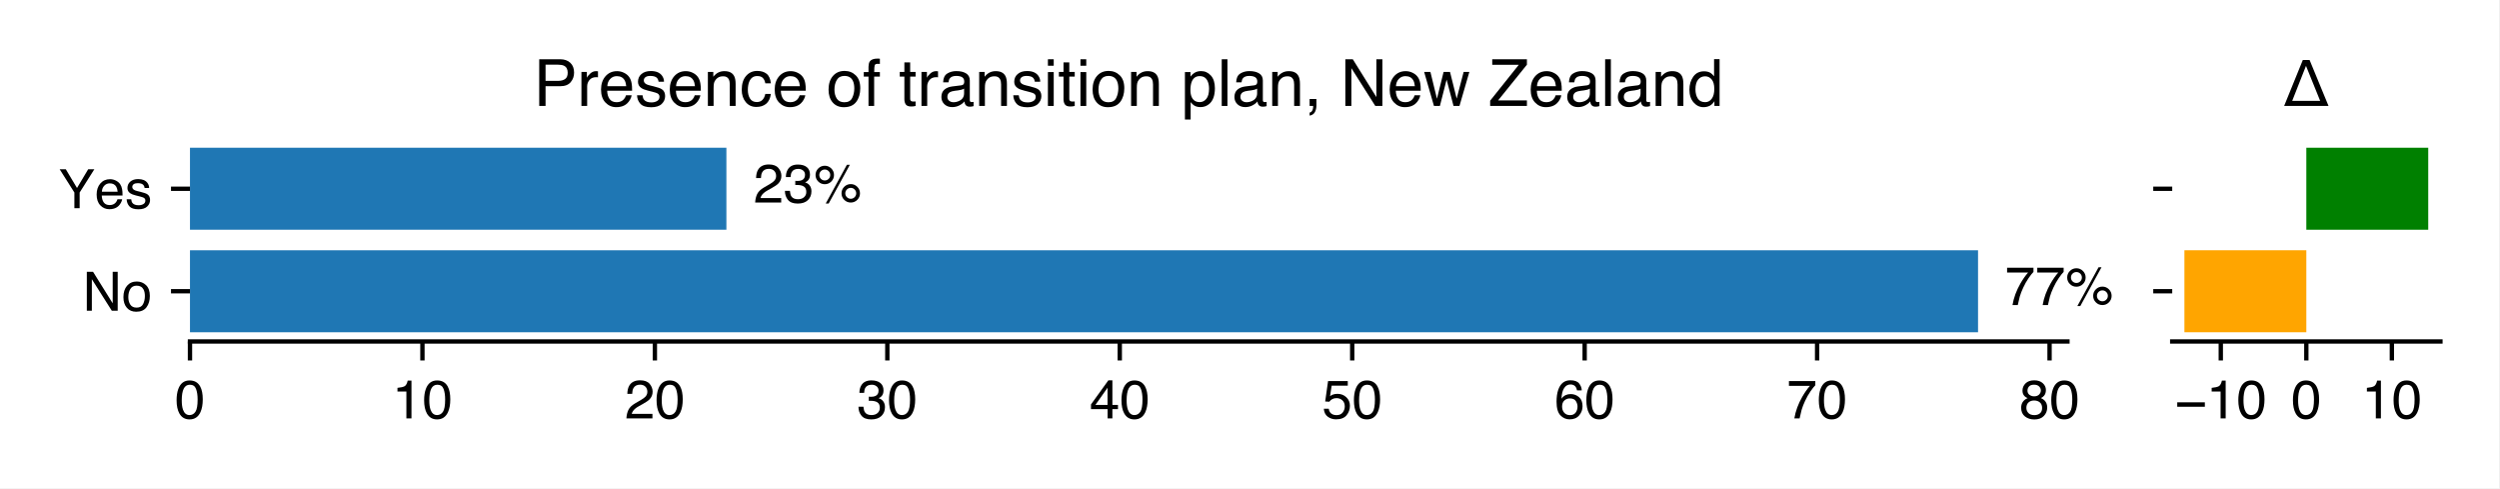
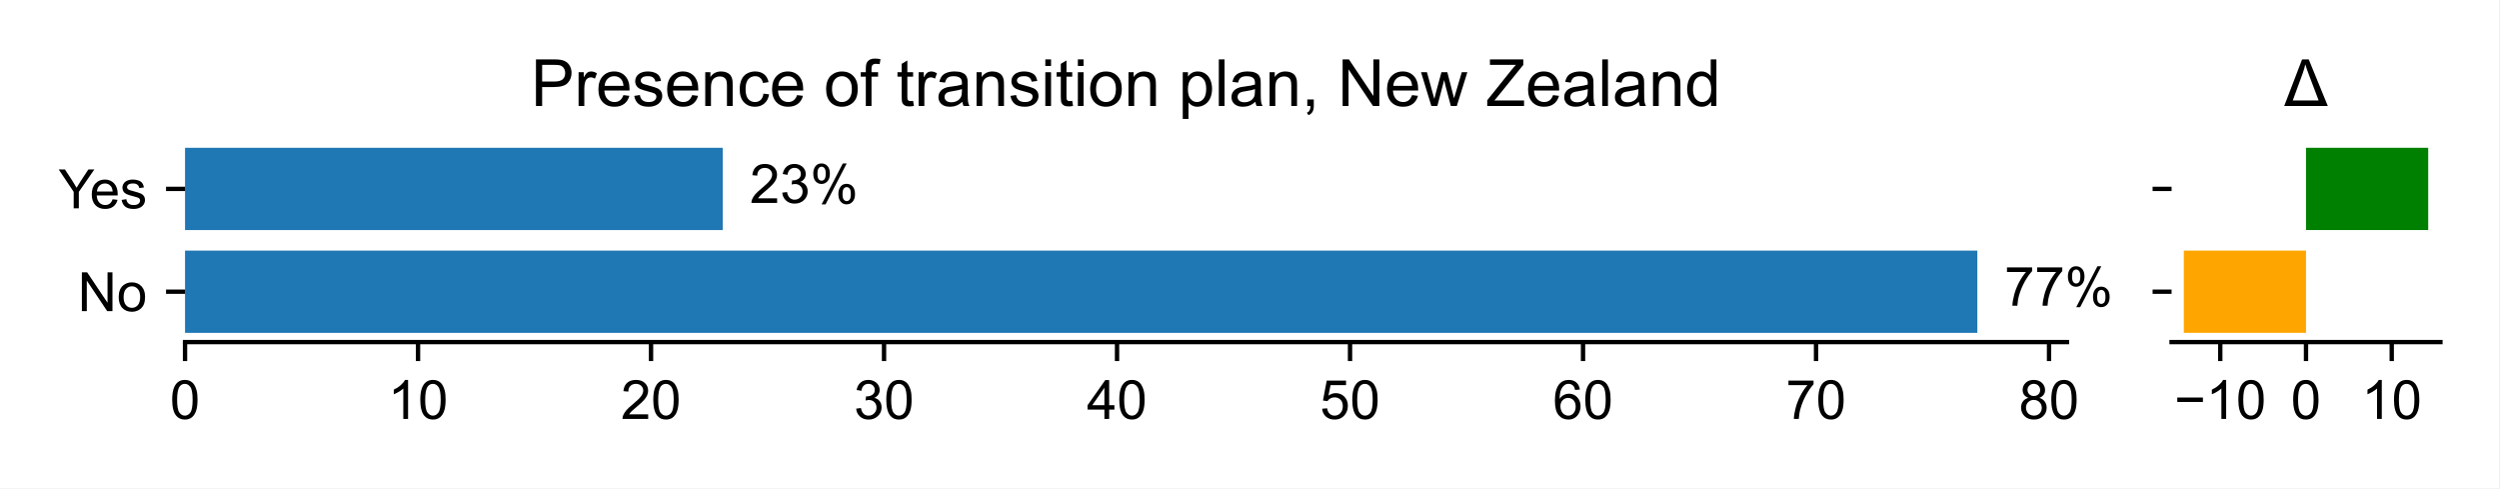
<svg xmlns="http://www.w3.org/2000/svg" xmlns:xlink="http://www.w3.org/1999/xlink" width="460.8pt" height="90pt" viewBox="0 0 460.8 90" version="1.1">
  <defs>
    <style type="text/css">*{stroke-linejoin: round; stroke-linecap: butt}</style>
  </defs>
  <g id="figure_1">
    <g id="patch_1">
      <path d="M 0 90  L 460.8 90  L 460.8 0  L 0 0  z " style="fill: #ffffff" />
    </g>
    <g id="axes_1">
      <g id="patch_2">
-         <path d="M 35.031 62.942  L 381.223 62.942  L 381.223 25.53  L 35.031 25.53  z " style="fill: #ffffff" />
+         <path d="M 34.119 63.055  L 381.134 63.055  L 381.134 25.536  L 34.119 25.536  z " style="fill: #ffffff" />
      </g>
      <g id="patch_3">
-         <path d="M 35.031 61.242  L 364.738 61.242  L 364.738 46.126  L 35.031 46.126  z " clip-path="url(#p3ffeabd097)" style="fill: #1f77b4" />
+         <path d="M 34.119 61.349  L 364.609 61.349  L 364.609 46.19  L 34.119 46.19  z " clip-path="url(#pb0894919ad)" style="fill: #1f77b4" />
      </g>
      <g id="patch_4">
-         <path d="M 35.031 42.347  L 133.943 42.347  L 133.943 27.231  L 35.031 27.231  z " clip-path="url(#p3ffeabd097)" style="fill: #1f77b4" />
+         <path d="M 34.119 42.4  L 133.266 42.4  L 133.266 27.241  L 34.119 27.241  z " clip-path="url(#pb0894919ad)" style="fill: #1f77b4" />
      </g>
      <g id="matplotlib.axis_1">
        <g id="xtick_1">
          <g id="line2d_1">
            <defs>
              <path id="m4c99cd72f3" d="M 0 0  L 0 3.5  " style="stroke: #000000; stroke-width: 0.8" />
            </defs>
            <g>
-               <use xlink:href="#m4c99cd72f3" x="35.031" y="62.942" style="stroke: #000000; stroke-width: 0.8" />
+               <use xlink:href="#m4c99cd72f3" x="34.119" y="63.055" style="stroke: #000000; stroke-width: 0.8" />
            </g>
          </g>
          <g id="text_1">
-             <g transform="translate(32.25078 77.11562)scale(0.1 -0.1)">
-               <defs>
-                 <path id="Helvetica-30" d="M 1731 4475  Q 2600 4475 2988 3759  Q 3288 3206 3288 2244  Q 3288 1331 3016 734  Q 2622 -122 1728 -122  Q 922 -122 528 578  Q 200 1163 200 2147  Q 200 2909 397 3456  Q 766 4475 1731 4475  z M 1725 391  Q 2163 391 2422 778  Q 2681 1166 2681 2222  Q 2681 2984 2493 3476  Q 2306 3969 1766 3969  Q 1269 3969 1039 3501  Q 809 3034 809 2125  Q 809 1441 956 1025  Q 1181 391 1725 391  z " transform="scale(0.015625)" />
-               </defs>
-               <use xlink:href="#Helvetica-30" />
+             <g transform="translate(31.33828 77.2125) scale(0.1 -0.1)">
+               <defs>
+                 <path id="ArialMT-30" d="M 266 2259  Q 266 3072 433 3567  Q 600 4063 929 4331  Q 1259 4600 1759 4600  Q 2128 4600 2406 4451  Q 2684 4303 2865 4023  Q 3047 3744 3150 3342  Q 3253 2941 3253 2259  Q 3253 1453 3087 958  Q 2922 463 2592 192  Q 2263 -78 1759 -78  Q 1097 -78 719 397  Q 266 969 266 2259  z M 844 2259  Q 844 1131 1108 757  Q 1372 384 1759 384  Q 2147 384 2411 759  Q 2675 1134 2675 2259  Q 2675 3391 2411 3762  Q 2147 4134 1753 4134  Q 1366 4134 1134 3806  Q 844 3388 844 2259  z " transform="scale(0.015625)" />
+               </defs>
+               <use xlink:href="#ArialMT-30" />
            </g>
          </g>
        </g>
        <g id="xtick_2">
          <g id="line2d_2">
            <g>
-               <use xlink:href="#m4c99cd72f3" x="77.893" y="62.942" style="stroke: #000000; stroke-width: 0.8" />
+               <use xlink:href="#m4c99cd72f3" x="77.083" y="63.055" style="stroke: #000000; stroke-width: 0.8" />
            </g>
          </g>
          <g id="text_2">
-             <g transform="translate(72.33213 77.11562)scale(0.1 -0.1)">
-               <defs>
-                 <path id="Helvetica-31" d="M 613 3169  L 613 3600  Q 1222 3659 1462 3798  Q 1703 3938 1822 4456  L 2266 4456  L 2266 0  L 1666 0  L 1666 3169  L 613 3169  z " transform="scale(0.015625)" />
-               </defs>
-               <use xlink:href="#Helvetica-31" />
-               <use xlink:href="#Helvetica-30" x="55.615" />
+             <g transform="translate(71.52158 77.2125) scale(0.1 -0.1)">
+               <defs>
+                 <path id="ArialMT-31" d="M 2384 0  L 1822 0  L 1822 3584  Q 1619 3391 1289 3197  Q 959 3003 697 2906  L 697 3450  Q 1169 3672 1522 3987  Q 1875 4303 2022 4600  L 2384 4600  L 2384 0  z " transform="scale(0.015625)" />
+               </defs>
+               <use xlink:href="#ArialMT-31" />
+               <use xlink:href="#ArialMT-30" x="55.615" />
            </g>
          </g>
        </g>
        <g id="xtick_3">
          <g id="line2d_3">
            <g>
-               <use xlink:href="#m4c99cd72f3" x="120.755" y="62.942" style="stroke: #000000; stroke-width: 0.8" />
+               <use xlink:href="#m4c99cd72f3" x="120.046" y="63.055" style="stroke: #000000; stroke-width: 0.8" />
            </g>
          </g>
          <g id="text_3">
-             <g transform="translate(115.194 77.11562)scale(0.1 -0.1)">
-               <defs>
-                 <path id="Helvetica-32" d="M 200 0  Q 231 578 439 1006  Q 647 1434 1250 1784  L 1850 2131  Q 2253 2366 2416 2531  Q 2672 2791 2672 3125  Q 2672 3516 2437 3745  Q 2203 3975 1813 3975  Q 1234 3975 1013 3538  Q 894 3303 881 2888  L 309 2888  Q 319 3472 525 3841  Q 891 4491 1816 4491  Q 2584 4491 2939 4075  Q 3294 3659 3294 3150  Q 3294 2613 2916 2231  Q 2697 2009 2131 1694  L 1703 1456  Q 1397 1288 1222 1134  Q 909 863 828 531  L 3272 531  L 3272 0  L 200 0  z " transform="scale(0.015625)" />
-               </defs>
-               <use xlink:href="#Helvetica-32" />
-               <use xlink:href="#Helvetica-30" x="55.615" />
+             <g transform="translate(114.4853 77.2125) scale(0.1 -0.1)">
+               <defs>
+                 <path id="ArialMT-32" d="M 3222 541  L 3222 0  L 194 0  Q 188 203 259 391  Q 375 700 629 1000  Q 884 1300 1366 1694  Q 2113 2306 2375 2664  Q 2638 3022 2638 3341  Q 2638 3675 2398 3904  Q 2159 4134 1775 4134  Q 1369 4134 1125 3890  Q 881 3647 878 3216  L 300 3275  Q 359 3922 746 4261  Q 1134 4600 1788 4600  Q 2447 4600 2831 4234  Q 3216 3869 3216 3328  Q 3216 3053 3103 2787  Q 2991 2522 2730 2228  Q 2469 1934 1863 1422  Q 1356 997 1212 845  Q 1069 694 975 541  L 3222 541  z " transform="scale(0.015625)" />
+               </defs>
+               <use xlink:href="#ArialMT-32" />
+               <use xlink:href="#ArialMT-30" x="55.615" />
            </g>
          </g>
        </g>
        <g id="xtick_4">
          <g id="line2d_4">
            <g>
-               <use xlink:href="#m4c99cd72f3" x="163.617" y="62.942" style="stroke: #000000; stroke-width: 0.8" />
+               <use xlink:href="#m4c99cd72f3" x="163.01" y="63.055" style="stroke: #000000; stroke-width: 0.8" />
            </g>
          </g>
          <g id="text_4">
-             <g transform="translate(158.0558 77.11562)scale(0.1 -0.1)">
-               <defs>
-                 <path id="Helvetica-33" d="M 1663 -122  Q 869 -122 511 314  Q 153 750 153 1375  L 741 1375  Q 778 941 903 744  Q 1122 391 1694 391  Q 2138 391 2406 628  Q 2675 866 2675 1241  Q 2675 1703 2392 1887  Q 2109 2072 1606 2072  Q 1550 2072 1492 2070  Q 1434 2069 1375 2066  L 1375 2563  Q 1463 2553 1522 2550  Q 1581 2547 1650 2547  Q 1966 2547 2169 2647  Q 2525 2822 2525 3272  Q 2525 3606 2287 3787  Q 2050 3969 1734 3969  Q 1172 3969 956 3594  Q 838 3388 822 3006  L 266 3006  Q 266 3506 466 3856  Q 809 4481 1675 4481  Q 2359 4481 2734 4176  Q 3109 3872 3109 3294  Q 3109 2881 2888 2625  Q 2750 2466 2531 2375  Q 2884 2278 3082 2001  Q 3281 1725 3281 1325  Q 3281 684 2859 281  Q 2438 -122 1663 -122  z " transform="scale(0.015625)" />
-               </defs>
-               <use xlink:href="#Helvetica-33" />
-               <use xlink:href="#Helvetica-30" x="55.615" />
+             <g transform="translate(157.4491 77.2125) scale(0.1 -0.1)">
+               <defs>
+                 <path id="ArialMT-33" d="M 269 1209  L 831 1284  Q 928 806 1161 595  Q 1394 384 1728 384  Q 2125 384 2398 659  Q 2672 934 2672 1341  Q 2672 1728 2419 1979  Q 2166 2231 1775 2231  Q 1616 2231 1378 2169  L 1441 2663  Q 1497 2656 1531 2656  Q 1891 2656 2178 2843  Q 2466 3031 2466 3422  Q 2466 3731 2256 3934  Q 2047 4138 1716 4138  Q 1388 4138 1169 3931  Q 950 3725 888 3313  L 325 3413  Q 428 3978 793 4289  Q 1159 4600 1703 4600  Q 2078 4600 2393 4439  Q 2709 4278 2876 4000  Q 3044 3722 3044 3409  Q 3044 3113 2884 2869  Q 2725 2625 2413 2481  Q 2819 2388 3044 2092  Q 3269 1797 3269 1353  Q 3269 753 2831 336  Q 2394 -81 1725 -81  Q 1122 -81 723 278  Q 325 638 269 1209  z " transform="scale(0.015625)" />
+               </defs>
+               <use xlink:href="#ArialMT-33" />
+               <use xlink:href="#ArialMT-30" x="55.615" />
            </g>
          </g>
        </g>
        <g id="xtick_5">
          <g id="line2d_5">
            <g>
-               <use xlink:href="#m4c99cd72f3" x="206.479" y="62.942" style="stroke: #000000; stroke-width: 0.8" />
+               <use xlink:href="#m4c99cd72f3" x="205.974" y="63.055" style="stroke: #000000; stroke-width: 0.8" />
            </g>
          </g>
          <g id="text_5">
-             <g transform="translate(200.9176 77.11562)scale(0.1 -0.1)">
-               <defs>
-                 <path id="Helvetica-34" d="M 2116 1584  L 2116 3613  L 681 1584  L 2116 1584  z M 2125 0  L 2125 1094  L 163 1094  L 163 1644  L 2213 4488  L 2688 4488  L 2688 1584  L 3347 1584  L 3347 1094  L 2688 1094  L 2688 0  L 2125 0  z " transform="scale(0.015625)" />
-               </defs>
-               <use xlink:href="#Helvetica-34" />
-               <use xlink:href="#Helvetica-30" x="55.615" />
+             <g transform="translate(200.4129 77.2125) scale(0.1 -0.1)">
+               <defs>
+                 <path id="ArialMT-34" d="M 2069 0  L 2069 1097  L 81 1097  L 81 1613  L 2172 4581  L 2631 4581  L 2631 1613  L 3250 1613  L 3250 1097  L 2631 1097  L 2631 0  L 2069 0  z M 2069 1613  L 2069 3678  L 634 1613  L 2069 1613  z " transform="scale(0.015625)" />
+               </defs>
+               <use xlink:href="#ArialMT-34" />
+               <use xlink:href="#ArialMT-30" x="55.615" />
            </g>
          </g>
        </g>
        <g id="xtick_6">
          <g id="line2d_6">
            <g>
-               <use xlink:href="#m4c99cd72f3" x="249.34" y="62.942" style="stroke: #000000; stroke-width: 0.8" />
+               <use xlink:href="#m4c99cd72f3" x="248.938" y="63.055" style="stroke: #000000; stroke-width: 0.8" />
            </g>
          </g>
          <g id="text_6">
-             <g transform="translate(243.7794 77.11562)scale(0.1 -0.1)">
-               <defs>
-                 <path id="Helvetica-35" d="M 791 1141  Q 847 659 1238 475  Q 1438 381 1700 381  Q 2200 381 2440 700  Q 2681 1019 2681 1406  Q 2681 1875 2395 2131  Q 2109 2388 1709 2388  Q 1419 2388 1211 2275  Q 1003 2163 856 1963  L 369 1991  L 709 4400  L 3034 4400  L 3034 3856  L 1131 3856  L 941 2613  Q 1097 2731 1238 2791  Q 1488 2894 1816 2894  Q 2431 2894 2859 2497  Q 3288 2100 3288 1491  Q 3288 856 2895 371  Q 2503 -113 1644 -113  Q 1097 -113 676 195  Q 256 503 206 1141  L 791 1141  z " transform="scale(0.015625)" />
-               </defs>
-               <use xlink:href="#Helvetica-35" />
-               <use xlink:href="#Helvetica-30" x="55.615" />
+             <g transform="translate(243.3767 77.2125) scale(0.1 -0.1)">
+               <defs>
+                 <path id="ArialMT-35" d="M 266 1200  L 856 1250  Q 922 819 1161 601  Q 1400 384 1738 384  Q 2144 384 2425 690  Q 2706 997 2706 1503  Q 2706 1984 2436 2262  Q 2166 2541 1728 2541  Q 1456 2541 1237 2417  Q 1019 2294 894 2097  L 366 2166  L 809 4519  L 3088 4519  L 3088 3981  L 1259 3981  L 1013 2750  Q 1425 3038 1878 3038  Q 2478 3038 2890 2622  Q 3303 2206 3303 1553  Q 3303 931 2941 478  Q 2500 -78 1738 -78  Q 1113 -78 717 272  Q 322 622 266 1200  z " transform="scale(0.015625)" />
+               </defs>
+               <use xlink:href="#ArialMT-35" />
+               <use xlink:href="#ArialMT-30" x="55.615" />
            </g>
          </g>
        </g>
        <g id="xtick_7">
          <g id="line2d_7">
            <g>
-               <use xlink:href="#m4c99cd72f3" x="292.202" y="62.942" style="stroke: #000000; stroke-width: 0.8" />
+               <use xlink:href="#m4c99cd72f3" x="291.901" y="63.055" style="stroke: #000000; stroke-width: 0.8" />
            </g>
          </g>
          <g id="text_7">
-             <g transform="translate(286.6412 77.11562)scale(0.1 -0.1)">
-               <defs>
-                 <path id="Helvetica-36" d="M 1872 4494  Q 2622 4494 2917 4105  Q 3213 3716 3213 3303  L 2656 3303  Q 2606 3569 2497 3719  Q 2294 4000 1881 4000  Q 1409 4000 1131 3564  Q 853 3128 822 2316  Q 1016 2600 1309 2741  Q 1578 2866 1909 2866  Q 2472 2866 2890 2506  Q 3309 2147 3309 1434  Q 3309 825 2912 354  Q 2516 -116 1781 -116  Q 1153 -116 697 361  Q 241 838 241 1966  Q 241 2800 444 3381  Q 834 4494 1872 4494  z M 1831 384  Q 2275 384 2495 682  Q 2716 981 2716 1388  Q 2716 1731 2519 2042  Q 2322 2353 1803 2353  Q 1441 2353 1167 2112  Q 894 1872 894 1388  Q 894 963 1142 673  Q 1391 384 1831 384  z " transform="scale(0.015625)" />
-               </defs>
-               <use xlink:href="#Helvetica-36" />
-               <use xlink:href="#Helvetica-30" x="55.615" />
+             <g transform="translate(286.3404 77.2125) scale(0.1 -0.1)">
+               <defs>
+                 <path id="ArialMT-36" d="M 3184 3459  L 2625 3416  Q 2550 3747 2413 3897  Q 2184 4138 1850 4138  Q 1581 4138 1378 3988  Q 1113 3794 959 3422  Q 806 3050 800 2363  Q 1003 2672 1297 2822  Q 1591 2972 1913 2972  Q 2475 2972 2870 2558  Q 3266 2144 3266 1488  Q 3266 1056 3080 686  Q 2894 316 2569 119  Q 2244 -78 1831 -78  Q 1128 -78 684 439  Q 241 956 241 2144  Q 241 3472 731 4075  Q 1159 4600 1884 4600  Q 2425 4600 2770 4297  Q 3116 3994 3184 3459  z M 888 1484  Q 888 1194 1011 928  Q 1134 663 1356 523  Q 1578 384 1822 384  Q 2178 384 2434 671  Q 2691 959 2691 1453  Q 2691 1928 2437 2201  Q 2184 2475 1800 2475  Q 1419 2475 1153 2201  Q 888 1928 888 1484  z " transform="scale(0.015625)" />
+               </defs>
+               <use xlink:href="#ArialMT-36" />
+               <use xlink:href="#ArialMT-30" x="55.615" />
            </g>
          </g>
        </g>
        <g id="xtick_8">
          <g id="line2d_8">
            <g>
-               <use xlink:href="#m4c99cd72f3" x="335.064" y="62.942" style="stroke: #000000; stroke-width: 0.8" />
+               <use xlink:href="#m4c99cd72f3" x="334.865" y="63.055" style="stroke: #000000; stroke-width: 0.8" />
            </g>
          </g>
          <g id="text_8">
-             <g transform="translate(329.5031 77.11562)scale(0.1 -0.1)">
-               <defs>
-                 <path id="Helvetica-37" d="M 3347 4400  L 3347 3909  Q 3131 3700 2773 3181  Q 2416 2663 2141 2063  Q 1869 1478 1728 997  Q 1638 688 1494 0  L 872 0  Q 1084 1281 1809 2550  Q 2238 3294 2709 3834  L 234 3834  L 234 4400  L 3347 4400  z " transform="scale(0.015625)" />
-               </defs>
-               <use xlink:href="#Helvetica-37" />
-               <use xlink:href="#Helvetica-30" x="55.615" />
+             <g transform="translate(329.3042 77.2125) scale(0.1 -0.1)">
+               <defs>
+                 <path id="ArialMT-37" d="M 303 3981  L 303 4522  L 3269 4522  L 3269 4084  Q 2831 3619 2401 2847  Q 1972 2075 1738 1259  Q 1569 684 1522 0  L 944 0  Q 953 541 1156 1306  Q 1359 2072 1739 2783  Q 2119 3494 2547 3981  L 303 3981  z " transform="scale(0.015625)" />
+               </defs>
+               <use xlink:href="#ArialMT-37" />
+               <use xlink:href="#ArialMT-30" x="55.615" />
            </g>
          </g>
        </g>
        <g id="xtick_9">
          <g id="line2d_9">
            <g>
-               <use xlink:href="#m4c99cd72f3" x="377.926" y="62.942" style="stroke: #000000; stroke-width: 0.8" />
+               <use xlink:href="#m4c99cd72f3" x="377.829" y="63.055" style="stroke: #000000; stroke-width: 0.8" />
            </g>
          </g>
          <g id="text_9">
-             <g transform="translate(372.3649 77.11562)scale(0.1 -0.1)">
-               <defs>
-                 <path id="Helvetica-38" d="M 1741 2600  Q 2113 2600 2322 2808  Q 2531 3016 2531 3303  Q 2531 3553 2331 3762  Q 2131 3972 1722 3972  Q 1316 3972 1134 3762  Q 953 3553 953 3272  Q 953 2956 1187 2778  Q 1422 2600 1741 2600  z M 1775 384  Q 2166 384 2423 595  Q 2681 806 2681 1225  Q 2681 1659 2415 1884  Q 2150 2109 1734 2109  Q 1331 2109 1076 1879  Q 822 1650 822 1244  Q 822 894 1055 639  Q 1288 384 1775 384  z M 975 2384  Q 741 2484 609 2619  Q 363 2869 363 3269  Q 363 3769 725 4128  Q 1088 4488 1753 4488  Q 2397 4488 2762 4148  Q 3128 3809 3128 3356  Q 3128 2938 2916 2678  Q 2797 2531 2547 2391  Q 2825 2263 2984 2097  Q 3281 1784 3281 1284  Q 3281 694 2884 283  Q 2488 -128 1763 -128  Q 1109 -128 657 226  Q 206 581 206 1256  Q 206 1653 400 1942  Q 594 2231 975 2384  z " transform="scale(0.015625)" />
-               </defs>
-               <use xlink:href="#Helvetica-38" />
-               <use xlink:href="#Helvetica-30" x="55.615" />
+             <g transform="translate(372.268 77.2125) scale(0.1 -0.1)">
+               <defs>
+                 <path id="ArialMT-38" d="M 1131 2484  Q 781 2613 612 2850  Q 444 3088 444 3419  Q 444 3919 803 4259  Q 1163 4600 1759 4600  Q 2359 4600 2725 4251  Q 3091 3903 3091 3403  Q 3091 3084 2923 2848  Q 2756 2613 2416 2484  Q 2838 2347 3058 2040  Q 3278 1734 3278 1309  Q 3278 722 2862 322  Q 2447 -78 1769 -78  Q 1091 -78 675 323  Q 259 725 259 1325  Q 259 1772 486 2073  Q 713 2375 1131 2484  z M 1019 3438  Q 1019 3113 1228 2906  Q 1438 2700 1772 2700  Q 2097 2700 2305 2904  Q 2513 3109 2513 3406  Q 2513 3716 2298 3927  Q 2084 4138 1766 4138  Q 1444 4138 1231 3931  Q 1019 3725 1019 3438  z M 838 1322  Q 838 1081 952 856  Q 1066 631 1291 507  Q 1516 384 1775 384  Q 2178 384 2440 643  Q 2703 903 2703 1303  Q 2703 1709 2433 1975  Q 2163 2241 1756 2241  Q 1359 2241 1098 1978  Q 838 1716 838 1322  z " transform="scale(0.015625)" />
+               </defs>
+               <use xlink:href="#ArialMT-38" />
+               <use xlink:href="#ArialMT-30" x="55.615" />
            </g>
          </g>
        </g>
      </g>
      <g id="matplotlib.axis_2">
        <g id="ytick_1">
          <g id="line2d_10">
            <defs>
              <path id="m8e343aef83" d="M 0 0  L -3.5 0  " style="stroke: #000000; stroke-width: 0.8" />
            </defs>
            <g>
-               <use xlink:href="#m8e343aef83" x="35.031" y="53.684" style="stroke: #000000; stroke-width: 0.8" />
+               <use xlink:href="#m8e343aef83" x="34.119" y="53.77" style="stroke: #000000; stroke-width: 0.8" />
            </g>
          </g>
          <g id="text_10">
-             <g transform="translate(15.24844 57.27034)scale(0.1 -0.1)">
-               <defs>
-                 <path id="Helvetica-4e" d="M 488 4591  L 1222 4591  L 3541 872  L 3541 4591  L 4131 4591  L 4131 0  L 3434 0  L 1081 3716  L 1081 0  L 488 0  L 488 4591  z M 2269 4591  L 2269 4591  z " transform="scale(0.015625)" />
-                 <path id="Helvetica-6f" d="M 1741 363  Q 2300 363 2508 786  Q 2716 1209 2716 1728  Q 2716 2197 2566 2491  Q 2328 2953 1747 2953  Q 1231 2953 997 2559  Q 763 2166 763 1609  Q 763 1075 997 719  Q 1231 363 1741 363  z M 1763 3444  Q 2409 3444 2856 3012  Q 3303 2581 3303 1744  Q 3303 934 2909 406  Q 2516 -122 1688 -122  Q 997 -122 590 345  Q 184 813 184 1600  Q 184 2444 612 2944  Q 1041 3444 1763 3444  z M 1744 3428  L 1744 3428  z " transform="scale(0.015625)" />
-               </defs>
-               <use xlink:href="#Helvetica-4e" />
-               <use xlink:href="#Helvetica-6f" x="72.217" />
+             <g transform="translate(14.33594 57.34857) scale(0.1 -0.1)">
+               <defs>
+                 <path id="ArialMT-4e" d="M 488 0  L 488 4581  L 1109 4581  L 3516 984  L 3516 4581  L 4097 4581  L 4097 0  L 3475 0  L 1069 3600  L 1069 0  L 488 0  z " transform="scale(0.015625)" />
+                 <path id="ArialMT-6f" d="M 213 1659  Q 213 2581 725 3025  Q 1153 3394 1769 3394  Q 2453 3394 2887 2945  Q 3322 2497 3322 1706  Q 3322 1066 3130 698  Q 2938 331 2570 128  Q 2203 -75 1769 -75  Q 1072 -75 642 372  Q 213 819 213 1659  z M 791 1659  Q 791 1022 1069 705  Q 1347 388 1769 388  Q 2188 388 2466 706  Q 2744 1025 2744 1678  Q 2744 2294 2464 2611  Q 2184 2928 1769 2928  Q 1347 2928 1069 2612  Q 791 2297 791 1659  z " transform="scale(0.015625)" />
+               </defs>
+               <use xlink:href="#ArialMT-4e" />
+               <use xlink:href="#ArialMT-6f" x="72.217" />
            </g>
          </g>
        </g>
        <g id="ytick_2">
          <g id="line2d_11">
            <g>
-               <use xlink:href="#m8e343aef83" x="35.031" y="34.789" style="stroke: #000000; stroke-width: 0.8" />
+               <use xlink:href="#m8e343aef83" x="34.119" y="34.821" style="stroke: #000000; stroke-width: 0.8" />
            </g>
          </g>
          <g id="text_11">
-             <g transform="translate(10.8 38.37529)scale(0.1 -0.1)">
-               <defs>
-                 <path id="Helvetica-59" d="M 131 4591  L 856 4591  L 2175 2384  L 3494 4591  L 4222 4591  L 2488 1850  L 2488 0  L 1866 0  L 1866 1850  L 131 4591  z M 2184 4591  L 2184 4591  z " transform="scale(0.015625)" />
-                 <path id="Helvetica-65" d="M 1806 3422  Q 2163 3422 2497 3255  Q 2831 3088 3006 2822  Q 3175 2569 3231 2231  Q 3281 2000 3281 1494  L 828 1494  Q 844 984 1069 676  Q 1294 369 1766 369  Q 2206 369 2469 659  Q 2619 828 2681 1050  L 3234 1050  Q 3213 866 3089 639  Q 2966 413 2813 269  Q 2556 19 2178 -69  Q 1975 -119 1719 -119  Q 1094 -119 659 336  Q 225 791 225 1609  Q 225 2416 662 2919  Q 1100 3422 1806 3422  z M 2703 1941  Q 2669 2306 2544 2525  Q 2313 2931 1772 2931  Q 1384 2931 1121 2651  Q 859 2372 844 1941  L 2703 1941  z M 1753 3428  L 1753 3428  z " transform="scale(0.015625)" />
-                 <path id="Helvetica-73" d="M 747 1050  Q 772 769 888 619  Q 1100 347 1625 347  Q 1938 347 2175 483  Q 2413 619 2413 903  Q 2413 1119 2222 1231  Q 2100 1300 1741 1391  L 1294 1503  Q 866 1609 663 1741  Q 300 1969 300 2372  Q 300 2847 642 3140  Q 984 3434 1563 3434  Q 2319 3434 2653 2991  Q 2863 2709 2856 2384  L 2325 2384  Q 2309 2575 2191 2731  Q 1997 2953 1519 2953  Q 1200 2953 1036 2831  Q 872 2709 872 2509  Q 872 2291 1088 2159  Q 1213 2081 1456 2022  L 1828 1931  Q 2434 1784 2641 1647  Q 2969 1431 2969 969  Q 2969 522 2630 197  Q 2291 -128 1597 -128  Q 850 -128 539 211  Q 228 550 206 1050  L 747 1050  z M 1578 3428  L 1578 3428  z " transform="scale(0.015625)" />
-               </defs>
-               <use xlink:href="#Helvetica-59" />
-               <use xlink:href="#Helvetica-65" x="66.699" />
-               <use xlink:href="#Helvetica-73" x="122.314" />
+             <g transform="translate(10.8 38.39955) scale(0.1 -0.1)">
+               <defs>
+                 <path id="ArialMT-59" d="M 1784 0  L 1784 1941  L 19 4581  L 756 4581  L 1659 3200  Q 1909 2813 2125 2425  Q 2331 2784 2625 3234  L 3513 4581  L 4219 4581  L 2391 1941  L 2391 0  L 1784 0  z " transform="scale(0.015625)" />
+                 <path id="ArialMT-65" d="M 2694 1069  L 3275 997  Q 3138 488 2766 206  Q 2394 -75 1816 -75  Q 1088 -75 661 373  Q 234 822 234 1631  Q 234 2469 665 2931  Q 1097 3394 1784 3394  Q 2450 3394 2872 2941  Q 3294 2488 3294 1666  Q 3294 1616 3291 1516  L 816 1516  Q 847 969 1125 678  Q 1403 388 1819 388  Q 2128 388 2347 550  Q 2566 713 2694 1069  z M 847 1978  L 2700 1978  Q 2663 2397 2488 2606  Q 2219 2931 1791 2931  Q 1403 2931 1139 2672  Q 875 2413 847 1978  z " transform="scale(0.015625)" />
+                 <path id="ArialMT-73" d="M 197 991  L 753 1078  Q 800 744 1014 566  Q 1228 388 1613 388  Q 2000 388 2187 545  Q 2375 703 2375 916  Q 2375 1106 2209 1216  Q 2094 1291 1634 1406  Q 1016 1563 777 1677  Q 538 1791 414 1992  Q 291 2194 291 2438  Q 291 2659 392 2848  Q 494 3038 669 3163  Q 800 3259 1026 3326  Q 1253 3394 1513 3394  Q 1903 3394 2198 3281  Q 2494 3169 2634 2976  Q 2775 2784 2828 2463  L 2278 2388  Q 2241 2644 2061 2787  Q 1881 2931 1553 2931  Q 1166 2931 1000 2803  Q 834 2675 834 2503  Q 834 2394 903 2306  Q 972 2216 1119 2156  Q 1203 2125 1616 2013  Q 2213 1853 2448 1751  Q 2684 1650 2818 1456  Q 2953 1263 2953 975  Q 2953 694 2789 445  Q 2625 197 2315 61  Q 2006 -75 1616 -75  Q 969 -75 630 194  Q 291 463 197 991  z " transform="scale(0.015625)" />
+               </defs>
+               <use xlink:href="#ArialMT-59" />
+               <use xlink:href="#ArialMT-65" x="57.574" />
+               <use xlink:href="#ArialMT-73" x="113.189" />
            </g>
          </g>
        </g>
      </g>
      <g id="patch_5">
-         <path d="M 35.031 62.942  L 381.223 62.942  " style="fill: none; stroke: #000000; stroke-width: 0.8; stroke-linejoin: miter; stroke-linecap: square" />
+         <path d="M 34.119 63.055  L 381.134 63.055  " style="fill: none; stroke: #000000; stroke-width: 0.8; stroke-linejoin: miter; stroke-linecap: square" />
      </g>
      <g id="text_12">
-         <g transform="translate(369.7305 56.22815)scale(0.1 -0.1)">
+         <g transform="translate(369.6022 56.35482) scale(0.1 -0.1)">
          <defs>
-             <path id="Helvetica-25" d="M 4363 2175  Q 4813 2175 5131 1856  Q 5450 1538 5450 1088  Q 5450 638 5131 319  Q 4813 0 4363 0  Q 3909 0 3590 319  Q 3272 638 3272 1088  Q 3272 1538 3590 1856  Q 3909 2175 4363 2175  z M 3909 4456  L 4256 4456  L 1753 -119  L 1406 -119  L 3909 4456  z M 1294 2606  Q 1563 2606 1752 2795  Q 1941 2984 1941 3250  Q 1941 3516 1752 3705  Q 1563 3894 1294 3894  Q 1028 3894 839 3706  Q 650 3519 650 3250  Q 650 2984 839 2795  Q 1028 2606 1294 2606  z M 1294 4341  Q 1747 4341 2065 4020  Q 2384 3700 2384 3250  Q 2384 2800 2065 2481  Q 1747 2163 1294 2163  Q 844 2163 525 2481  Q 206 2800 206 3250  Q 206 3700 525 4020  Q 844 4341 1294 4341  z M 4363 444  Q 4628 444 4817 633  Q 5006 822 5006 1088  Q 5006 1353 4817 1542  Q 4628 1731 4363 1731  Q 4094 1731 3905 1542  Q 3716 1353 3716 1088  Q 3716 822 3905 633  Q 4094 444 4363 444  z " transform="scale(0.015625)" />
+             <path id="ArialMT-25" d="M 372 3481  Q 372 3972 619 4315  Q 866 4659 1334 4659  Q 1766 4659 2048 4351  Q 2331 4044 2331 3447  Q 2331 2866 2045 2552  Q 1759 2238 1341 2238  Q 925 2238 648 2547  Q 372 2856 372 3481  z M 1350 4272  Q 1141 4272 1002 4090  Q 863 3909 863 3425  Q 863 2984 1003 2804  Q 1144 2625 1350 2625  Q 1563 2625 1702 2806  Q 1841 2988 1841 3469  Q 1841 3913 1700 4092  Q 1559 4272 1350 4272  z M 1353 -169  L 3859 4659  L 4316 4659  L 1819 -169  L 1353 -169  z M 3334 1075  Q 3334 1569 3581 1911  Q 3828 2253 4300 2253  Q 4731 2253 5014 1945  Q 5297 1638 5297 1041  Q 5297 459 5011 145  Q 4725 -169 4303 -169  Q 3888 -169 3611 142  Q 3334 453 3334 1075  z M 4316 1866  Q 4103 1866 3964 1684  Q 3825 1503 3825 1019  Q 3825 581 3965 400  Q 4106 219 4313 219  Q 4528 219 4667 400  Q 4806 581 4806 1063  Q 4806 1506 4665 1686  Q 4525 1866 4316 1866  z " transform="scale(0.015625)" />
          </defs>
-           <use xlink:href="#Helvetica-37" />
-           <use xlink:href="#Helvetica-37" x="55.615" />
-           <use xlink:href="#Helvetica-25" x="111.23" />
+           <use xlink:href="#ArialMT-37" />
+           <use xlink:href="#ArialMT-37" x="55.615" />
+           <use xlink:href="#ArialMT-25" x="111.23" />
        </g>
      </g>
      <g id="text_13">
-         <g transform="translate(138.9361 37.3331)scale(0.1 -0.1)">
-           <use xlink:href="#Helvetica-32" />
-           <use xlink:href="#Helvetica-33" x="55.615" />
-           <use xlink:href="#Helvetica-25" x="111.23" />
+         <g transform="translate(138.2589 37.4058) scale(0.1 -0.1)">
+           <use xlink:href="#ArialMT-32" />
+           <use xlink:href="#ArialMT-33" x="55.615" />
+           <use xlink:href="#ArialMT-25" x="111.23" />
        </g>
      </g>
      <g id="text_14">
-         <g transform="translate(98.40581 19.53)scale(0.12 -0.12)">
+         <g transform="translate(97.90502 19.53562) scale(0.12 -0.12)">
          <defs>
-             <path id="Helvetica-50" d="M 547 4591  L 2613 4591  Q 3225 4591 3600 4245  Q 3975 3900 3975 3275  Q 3975 2738 3640 2339  Q 3306 1941 2613 1941  L 1169 1941  L 1169 0  L 547 0  L 547 4591  z M 3347 3272  Q 3347 3778 2972 3959  Q 2766 4056 2406 4056  L 1169 4056  L 1169 2466  L 2406 2466  Q 2825 2466 3086 2644  Q 3347 2822 3347 3272  z " transform="scale(0.015625)" />
-             <path id="Helvetica-72" d="M 428 3347  L 963 3347  L 963 2769  Q 1028 2938 1284 3180  Q 1541 3422 1875 3422  Q 1891 3422 1928 3419  Q 1966 3416 2056 3406  L 2056 2813  Q 2006 2822 1964 2825  Q 1922 2828 1872 2828  Q 1447 2828 1219 2554  Q 991 2281 991 1925  L 991 0  L 428 0  L 428 3347  z " transform="scale(0.015625)" />
-             <path id="Helvetica-6e" d="M 413 3347  L 947 3347  L 947 2872  Q 1184 3166 1450 3294  Q 1716 3422 2041 3422  Q 2753 3422 3003 2925  Q 3141 2653 3141 2147  L 3141 0  L 2569 0  L 2569 2109  Q 2569 2416 2478 2603  Q 2328 2916 1934 2916  Q 1734 2916 1606 2875  Q 1375 2806 1200 2600  Q 1059 2434 1017 2257  Q 975 2081 975 1753  L 975 0  L 413 0  L 413 3347  z M 1734 3428  L 1734 3428  z " transform="scale(0.015625)" />
-             <path id="Helvetica-63" d="M 1703 3444  Q 2269 3444 2623 3169  Q 2978 2894 3050 2222  L 2503 2222  Q 2453 2531 2275 2736  Q 2097 2941 1703 2941  Q 1166 2941 934 2416  Q 784 2075 784 1575  Q 784 1072 996 728  Q 1209 384 1666 384  Q 2016 384 2220 598  Q 2425 813 2503 1184  L 3050 1184  Q 2956 519 2581 211  Q 2206 -97 1622 -97  Q 966 -97 575 383  Q 184 863 184 1581  Q 184 2463 612 2953  Q 1041 3444 1703 3444  z M 1616 3428  L 1616 3428  z " transform="scale(0.015625)" />
-             <path id="Helvetica-20" transform="scale(0.015625)" />
-             <path id="Helvetica-66" d="M 553 3856  Q 566 4206 675 4369  Q 872 4656 1434 4656  Q 1488 4656 1544 4653  Q 1600 4650 1672 4644  L 1672 4131  Q 1584 4138 1545 4139  Q 1506 4141 1472 4141  Q 1216 4141 1166 4008  Q 1116 3875 1116 3331  L 1672 3331  L 1672 2888  L 1109 2888  L 1109 0  L 553 0  L 553 2888  L 88 2888  L 88 3331  L 553 3331  L 553 3856  z " transform="scale(0.015625)" />
-             <path id="Helvetica-74" d="M 525 4281  L 1094 4281  L 1094 3347  L 1628 3347  L 1628 2888  L 1094 2888  L 1094 703  Q 1094 528 1213 469  Q 1278 434 1431 434  Q 1472 434 1519 436  Q 1566 438 1628 444  L 1628 0  Q 1531 -28 1426 -40  Q 1322 -53 1200 -53  Q 806 -53 665 148  Q 525 350 525 672  L 525 2888  L 72 2888  L 72 3347  L 525 3347  L 525 4281  z " transform="scale(0.015625)" />
-             <path id="Helvetica-61" d="M 844 891  Q 844 647 1022 506  Q 1200 366 1444 366  Q 1741 366 2019 503  Q 2488 731 2488 1250  L 2488 1703  Q 2384 1638 2221 1594  Q 2059 1550 1903 1531  L 1563 1488  Q 1256 1447 1103 1359  Q 844 1213 844 891  z M 2206 2028  Q 2400 2053 2466 2191  Q 2503 2266 2503 2406  Q 2503 2694 2298 2823  Q 2094 2953 1713 2953  Q 1272 2953 1088 2716  Q 984 2584 953 2325  L 428 2325  Q 444 2944 830 3186  Q 1216 3428 1725 3428  Q 2316 3428 2684 3203  Q 3050 2978 3050 2503  L 3050 575  Q 3050 488 3086 434  Q 3122 381 3238 381  Q 3275 381 3322 386  Q 3369 391 3422 400  L 3422 -16  Q 3291 -53 3222 -62  Q 3153 -72 3034 -72  Q 2744 -72 2613 134  Q 2544 244 2516 444  Q 2344 219 2022 53  Q 1700 -113 1313 -113  Q 847 -113 551 170  Q 256 453 256 878  Q 256 1344 547 1600  Q 838 1856 1309 1916  L 2206 2028  z M 1741 3428  L 1741 3428  z " transform="scale(0.015625)" />
-             <path id="Helvetica-69" d="M 413 3331  L 984 3331  L 984 0  L 413 0  L 413 3331  z M 413 4591  L 984 4591  L 984 3953  L 413 3953  L 413 4591  z " transform="scale(0.015625)" />
-             <path id="Helvetica-70" d="M 1825 378  Q 2219 378 2480 708  Q 2741 1038 2741 1694  Q 2741 2094 2625 2381  Q 2406 2934 1825 2934  Q 1241 2934 1025 2350  Q 909 2038 909 1556  Q 909 1169 1025 897  Q 1244 378 1825 378  z M 369 3331  L 916 3331  L 916 2888  Q 1084 3116 1284 3241  Q 1569 3428 1953 3428  Q 2522 3428 2919 2992  Q 3316 2556 3316 1747  Q 3316 653 2744 184  Q 2381 -113 1900 -113  Q 1522 -113 1266 53  Q 1116 147 931 375  L 931 -1334  L 369 -1334  L 369 3331  z " transform="scale(0.015625)" />
-             <path id="Helvetica-6c" d="M 428 4591  L 991 4591  L 991 0  L 428 0  L 428 4591  z " transform="scale(0.015625)" />
-             <path id="Helvetica-2c" d="M 531 -653  Q 747 -616 834 -350  Q 881 -209 881 -78  Q 881 -56 879 -39  Q 878 -22 872 0  L 531 0  L 531 681  L 1200 681  L 1200 50  Q 1200 -322 1050 -603  Q 900 -884 531 -950  L 531 -653  z " transform="scale(0.015625)" />
-             <path id="Helvetica-77" d="M 672 3347  L 1316 709  L 1969 3347  L 2600 3347  L 3256 725  L 3941 3347  L 4503 3347  L 3531 0  L 2947 0  L 2266 2591  L 1606 0  L 1022 0  L 56 3347  L 672 3347  z " transform="scale(0.015625)" />
-             <path id="Helvetica-5a" d="M 147 516  L 2963 4044  L 353 4044  L 353 4591  L 3763 4591  L 3763 4056  L 931 547  L 3763 547  L 3763 0  L 147 0  L 147 516  z M 2059 4591  L 2059 4591  z " transform="scale(0.015625)" />
-             <path id="Helvetica-64" d="M 769 1634  Q 769 1097 997 734  Q 1225 372 1728 372  Q 2119 372 2370 708  Q 2622 1044 2622 1672  Q 2622 2306 2362 2611  Q 2103 2916 1722 2916  Q 1297 2916 1033 2591  Q 769 2266 769 1634  z M 1616 3406  Q 2000 3406 2259 3244  Q 2409 3150 2600 2916  L 2600 4606  L 3141 4606  L 3141 0  L 2634 0  L 2634 466  Q 2438 156 2169 18  Q 1900 -119 1553 -119  Q 994 -119 584 351  Q 175 822 175 1603  Q 175 2334 548 2870  Q 922 3406 1616 3406  z " transform="scale(0.015625)" />
+             <path id="ArialMT-50" d="M 494 0  L 494 4581  L 2222 4581  Q 2678 4581 2919 4538  Q 3256 4481 3484 4323  Q 3713 4166 3852 3881  Q 3991 3597 3991 3256  Q 3991 2672 3619 2267  Q 3247 1863 2275 1863  L 1100 1863  L 1100 0  L 494 0  z M 1100 2403  L 2284 2403  Q 2872 2403 3119 2622  Q 3366 2841 3366 3238  Q 3366 3525 3220 3729  Q 3075 3934 2838 4000  Q 2684 4041 2272 4041  L 1100 4041  L 1100 2403  z " transform="scale(0.015625)" />
+             <path id="ArialMT-72" d="M 416 0  L 416 3319  L 922 3319  L 922 2816  Q 1116 3169 1280 3281  Q 1444 3394 1641 3394  Q 1925 3394 2219 3213  L 2025 2691  Q 1819 2813 1613 2813  Q 1428 2813 1281 2702  Q 1134 2591 1072 2394  Q 978 2094 978 1738  L 978 0  L 416 0  z " transform="scale(0.015625)" />
+             <path id="ArialMT-6e" d="M 422 0  L 422 3319  L 928 3319  L 928 2847  Q 1294 3394 1984 3394  Q 2284 3394 2536 3286  Q 2788 3178 2913 3003  Q 3038 2828 3088 2588  Q 3119 2431 3119 2041  L 3119 0  L 2556 0  L 2556 2019  Q 2556 2363 2490 2533  Q 2425 2703 2258 2804  Q 2091 2906 1866 2906  Q 1506 2906 1245 2678  Q 984 2450 984 1813  L 984 0  L 422 0  z " transform="scale(0.015625)" />
+             <path id="ArialMT-63" d="M 2588 1216  L 3141 1144  Q 3050 572 2676 248  Q 2303 -75 1759 -75  Q 1078 -75 664 370  Q 250 816 250 1647  Q 250 2184 428 2587  Q 606 2991 970 3192  Q 1334 3394 1763 3394  Q 2303 3394 2647 3120  Q 2991 2847 3088 2344  L 2541 2259  Q 2463 2594 2264 2762  Q 2066 2931 1784 2931  Q 1359 2931 1093 2626  Q 828 2322 828 1663  Q 828 994 1084 691  Q 1341 388 1753 388  Q 2084 388 2306 591  Q 2528 794 2588 1216  z " transform="scale(0.015625)" />
+             <path id="ArialMT-20" transform="scale(0.015625)" />
+             <path id="ArialMT-66" d="M 556 0  L 556 2881  L 59 2881  L 59 3319  L 556 3319  L 556 3672  Q 556 4006 616 4169  Q 697 4388 901 4523  Q 1106 4659 1475 4659  Q 1713 4659 2000 4603  L 1916 4113  Q 1741 4144 1584 4144  Q 1328 4144 1222 4034  Q 1116 3925 1116 3625  L 1116 3319  L 1763 3319  L 1763 2881  L 1116 2881  L 1116 0  L 556 0  z " transform="scale(0.015625)" />
+             <path id="ArialMT-74" d="M 1650 503  L 1731 6  Q 1494 -44 1306 -44  Q 1000 -44 831 53  Q 663 150 594 308  Q 525 466 525 972  L 525 2881  L 113 2881  L 113 3319  L 525 3319  L 525 4141  L 1084 4478  L 1084 3319  L 1650 3319  L 1650 2881  L 1084 2881  L 1084 941  Q 1084 700 1114 631  Q 1144 563 1211 522  Q 1278 481 1403 481  Q 1497 481 1650 503  z " transform="scale(0.015625)" />
+             <path id="ArialMT-61" d="M 2588 409  Q 2275 144 1986 34  Q 1697 -75 1366 -75  Q 819 -75 525 192  Q 231 459 231 875  Q 231 1119 342 1320  Q 453 1522 633 1644  Q 813 1766 1038 1828  Q 1203 1872 1538 1913  Q 2219 1994 2541 2106  Q 2544 2222 2544 2253  Q 2544 2597 2384 2738  Q 2169 2928 1744 2928  Q 1347 2928 1158 2789  Q 969 2650 878 2297  L 328 2372  Q 403 2725 575 2942  Q 747 3159 1072 3276  Q 1397 3394 1825 3394  Q 2250 3394 2515 3294  Q 2781 3194 2906 3042  Q 3031 2891 3081 2659  Q 3109 2516 3109 2141  L 3109 1391  Q 3109 606 3145 398  Q 3181 191 3288 0  L 2700 0  Q 2613 175 2588 409  z M 2541 1666  Q 2234 1541 1622 1453  Q 1275 1403 1131 1340  Q 988 1278 909 1158  Q 831 1038 831 891  Q 831 666 1001 516  Q 1172 366 1500 366  Q 1825 366 2078 508  Q 2331 650 2450 897  Q 2541 1088 2541 1459  L 2541 1666  z " transform="scale(0.015625)" />
+             <path id="ArialMT-69" d="M 425 3934  L 425 4581  L 988 4581  L 988 3934  L 425 3934  z M 425 0  L 425 3319  L 988 3319  L 988 0  L 425 0  z " transform="scale(0.015625)" />
+             <path id="ArialMT-70" d="M 422 -1272  L 422 3319  L 934 3319  L 934 2888  Q 1116 3141 1344 3267  Q 1572 3394 1897 3394  Q 2322 3394 2647 3175  Q 2972 2956 3137 2557  Q 3303 2159 3303 1684  Q 3303 1175 3120 767  Q 2938 359 2589 142  Q 2241 -75 1856 -75  Q 1575 -75 1351 44  Q 1128 163 984 344  L 984 -1272  L 422 -1272  z M 931 1641  Q 931 1000 1190 694  Q 1450 388 1819 388  Q 2194 388 2461 705  Q 2728 1022 2728 1688  Q 2728 2322 2467 2637  Q 2206 2953 1844 2953  Q 1484 2953 1207 2617  Q 931 2281 931 1641  z " transform="scale(0.015625)" />
+             <path id="ArialMT-6c" d="M 409 0  L 409 4581  L 972 4581  L 972 0  L 409 0  z " transform="scale(0.015625)" />
+             <path id="ArialMT-2c" d="M 569 0  L 569 641  L 1209 641  L 1209 0  Q 1209 -353 1084 -570  Q 959 -788 688 -906  L 531 -666  Q 709 -588 793 -436  Q 878 -284 888 0  L 569 0  z " transform="scale(0.015625)" />
+             <path id="ArialMT-77" d="M 1034 0  L 19 3319  L 600 3319  L 1128 1403  L 1325 691  Q 1338 744 1497 1375  L 2025 3319  L 2603 3319  L 3100 1394  L 3266 759  L 3456 1400  L 4025 3319  L 4572 3319  L 3534 0  L 2950 0  L 2422 1988  L 2294 2553  L 1622 0  L 1034 0  z " transform="scale(0.015625)" />
+             <path id="ArialMT-5a" d="M 128 0  L 128 563  L 2475 3497  Q 2725 3809 2950 4041  L 394 4041  L 394 4581  L 3675 4581  L 3675 4041  L 1103 863  L 825 541  L 3750 541  L 3750 0  L 128 0  z " transform="scale(0.015625)" />
+             <path id="ArialMT-64" d="M 2575 0  L 2575 419  Q 2259 -75 1647 -75  Q 1250 -75 917 144  Q 584 363 401 755  Q 219 1147 219 1656  Q 219 2153 384 2558  Q 550 2963 881 3178  Q 1213 3394 1622 3394  Q 1922 3394 2156 3267  Q 2391 3141 2538 2938  L 2538 4581  L 3097 4581  L 3097 0  L 2575 0  z M 797 1656  Q 797 1019 1065 703  Q 1334 388 1700 388  Q 2069 388 2326 689  Q 2584 991 2584 1609  Q 2584 2291 2321 2609  Q 2059 2928 1675 2928  Q 1300 2928 1048 2622  Q 797 2316 797 1656  z " transform="scale(0.015625)" />
          </defs>
-           <use xlink:href="#Helvetica-50" />
-           <use xlink:href="#Helvetica-72" x="66.699" />
-           <use xlink:href="#Helvetica-65" x="100" />
-           <use xlink:href="#Helvetica-73" x="155.615" />
-           <use xlink:href="#Helvetica-65" x="205.615" />
-           <use xlink:href="#Helvetica-6e" x="261.23" />
-           <use xlink:href="#Helvetica-63" x="316.846" />
-           <use xlink:href="#Helvetica-65" x="366.846" />
-           <use xlink:href="#Helvetica-20" x="422.461" />
-           <use xlink:href="#Helvetica-6f" x="450.244" />
-           <use xlink:href="#Helvetica-66" x="505.859" />
-           <use xlink:href="#Helvetica-20" x="533.643" />
-           <use xlink:href="#Helvetica-74" x="561.426" />
-           <use xlink:href="#Helvetica-72" x="589.209" />
-           <use xlink:href="#Helvetica-61" x="622.51" />
-           <use xlink:href="#Helvetica-6e" x="678.125" />
-           <use xlink:href="#Helvetica-73" x="733.74" />
-           <use xlink:href="#Helvetica-69" x="783.74" />
-           <use xlink:href="#Helvetica-74" x="805.957" />
-           <use xlink:href="#Helvetica-69" x="833.74" />
-           <use xlink:href="#Helvetica-6f" x="855.957" />
-           <use xlink:href="#Helvetica-6e" x="911.572" />
-           <use xlink:href="#Helvetica-20" x="967.188" />
-           <use xlink:href="#Helvetica-70" x="994.971" />
-           <use xlink:href="#Helvetica-6c" x="1050.586" />
-           <use xlink:href="#Helvetica-61" x="1072.803" />
-           <use xlink:href="#Helvetica-6e" x="1128.418" />
-           <use xlink:href="#Helvetica-2c" x="1184.033" />
-           <use xlink:href="#Helvetica-20" x="1211.816" />
-           <use xlink:href="#Helvetica-4e" x="1239.6" />
-           <use xlink:href="#Helvetica-65" x="1311.816" />
-           <use xlink:href="#Helvetica-77" x="1367.432" />
-           <use xlink:href="#Helvetica-20" x="1439.648" />
-           <use xlink:href="#Helvetica-5a" x="1467.432" />
-           <use xlink:href="#Helvetica-65" x="1528.516" />
-           <use xlink:href="#Helvetica-61" x="1584.131" />
-           <use xlink:href="#Helvetica-6c" x="1639.746" />
-           <use xlink:href="#Helvetica-61" x="1661.963" />
-           <use xlink:href="#Helvetica-6e" x="1717.578" />
-           <use xlink:href="#Helvetica-64" x="1773.193" />
+           <use xlink:href="#ArialMT-50" />
+           <use xlink:href="#ArialMT-72" x="66.699" />
+           <use xlink:href="#ArialMT-65" x="100" />
+           <use xlink:href="#ArialMT-73" x="155.615" />
+           <use xlink:href="#ArialMT-65" x="205.615" />
+           <use xlink:href="#ArialMT-6e" x="261.23" />
+           <use xlink:href="#ArialMT-63" x="316.846" />
+           <use xlink:href="#ArialMT-65" x="366.846" />
+           <use xlink:href="#ArialMT-20" x="422.461" />
+           <use xlink:href="#ArialMT-6f" x="450.244" />
+           <use xlink:href="#ArialMT-66" x="505.859" />
+           <use xlink:href="#ArialMT-20" x="533.643" />
+           <use xlink:href="#ArialMT-74" x="561.426" />
+           <use xlink:href="#ArialMT-72" x="589.209" />
+           <use xlink:href="#ArialMT-61" x="622.51" />
+           <use xlink:href="#ArialMT-6e" x="678.125" />
+           <use xlink:href="#ArialMT-73" x="733.74" />
+           <use xlink:href="#ArialMT-69" x="783.74" />
+           <use xlink:href="#ArialMT-74" x="805.957" />
+           <use xlink:href="#ArialMT-69" x="833.74" />
+           <use xlink:href="#ArialMT-6f" x="855.957" />
+           <use xlink:href="#ArialMT-6e" x="911.572" />
+           <use xlink:href="#ArialMT-20" x="967.188" />
+           <use xlink:href="#ArialMT-70" x="994.971" />
+           <use xlink:href="#ArialMT-6c" x="1050.586" />
+           <use xlink:href="#ArialMT-61" x="1072.803" />
+           <use xlink:href="#ArialMT-6e" x="1128.418" />
+           <use xlink:href="#ArialMT-2c" x="1184.033" />
+           <use xlink:href="#ArialMT-20" x="1211.816" />
+           <use xlink:href="#ArialMT-4e" x="1239.6" />
+           <use xlink:href="#ArialMT-65" x="1311.816" />
+           <use xlink:href="#ArialMT-77" x="1367.432" />
+           <use xlink:href="#ArialMT-20" x="1439.648" />
+           <use xlink:href="#ArialMT-5a" x="1467.432" />
+           <use xlink:href="#ArialMT-65" x="1528.516" />
+           <use xlink:href="#ArialMT-61" x="1584.131" />
+           <use xlink:href="#ArialMT-6c" x="1639.746" />
+           <use xlink:href="#ArialMT-61" x="1661.963" />
+           <use xlink:href="#ArialMT-6e" x="1717.578" />
+           <use xlink:href="#ArialMT-64" x="1773.193" />
        </g>
      </g>
    </g>
    <g id="axes_2">
      <g id="patch_6">
-         <path d="M 400.544 62.942  L 450 62.942  L 450 25.53  L 400.544 25.53  z " style="fill: #ffffff" />
+         <path d="M 400.426 63.055  L 450 63.055  L 450 25.536  L 400.426 25.536  z " style="fill: #ffffff" />
      </g>
      <g id="patch_7">
-         <path d="M 425.272 61.242  L 402.792 61.242  L 402.792 46.126  L 425.272 46.126  z " clip-path="url(#p9bd1c8eba5)" style="fill: #ffa500" />
+         <path d="M 425.213 61.349  L 402.68 61.349  L 402.68 46.19  L 425.213 46.19  z " clip-path="url(#p3c0ac3ba19)" style="fill: #ffa500" />
      </g>
      <g id="patch_8">
-         <path d="M 425.272 42.347  L 447.752 42.347  L 447.752 27.231  L 425.272 27.231  z " clip-path="url(#p9bd1c8eba5)" style="fill: #008000" />
+         <path d="M 425.213 42.4  L 447.747 42.4  L 447.747 27.241  L 425.213 27.241  z " clip-path="url(#p3c0ac3ba19)" style="fill: #008000" />
      </g>
      <g id="matplotlib.axis_3">
        <g id="xtick_10">
          <g id="line2d_12">
            <g>
-               <use xlink:href="#m4c99cd72f3" x="409.5" y="62.942" style="stroke: #000000; stroke-width: 0.8" />
+               <use xlink:href="#m4c99cd72f3" x="409.404" y="63.055" style="stroke: #000000; stroke-width: 0.8" />
            </g>
          </g>
          <g id="text_15">
-             <g transform="translate(401.0191 77.11562)scale(0.1 -0.1)">
-               <defs>
-                 <path id="Helvetica-2212" d="M 3547 1894  L 3547 1369  L 288 1369  L 288 1894  L 3547 1894  z " transform="scale(0.015625)" />
-               </defs>
-               <use xlink:href="#Helvetica-2212" />
-               <use xlink:href="#Helvetica-31" x="58.398" />
-               <use xlink:href="#Helvetica-30" x="114.014" />
+             <g transform="translate(400.9228 77.2125) scale(0.1 -0.1)">
+               <defs>
+                 <path id="ArialMT-2212" d="M 3381 1997  L 356 1997  L 356 2522  L 3381 2522  L 3381 1997  z " transform="scale(0.015625)" />
+               </defs>
+               <use xlink:href="#ArialMT-2212" />
+               <use xlink:href="#ArialMT-31" x="58.398" />
+               <use xlink:href="#ArialMT-30" x="114.014" />
            </g>
          </g>
        </g>
        <g id="xtick_11">
          <g id="line2d_13">
            <g>
-               <use xlink:href="#m4c99cd72f3" x="425.272" y="62.942" style="stroke: #000000; stroke-width: 0.8" />
+               <use xlink:href="#m4c99cd72f3" x="425.213" y="63.055" style="stroke: #000000; stroke-width: 0.8" />
            </g>
          </g>
          <g id="text_16">
-             <g transform="translate(422.4916 77.11562)scale(0.1 -0.1)">
-               <use xlink:href="#Helvetica-30" />
+             <g transform="translate(422.4327 77.2125) scale(0.1 -0.1)">
+               <use xlink:href="#ArialMT-30" />
            </g>
          </g>
        </g>
        <g id="xtick_12">
          <g id="line2d_14">
            <g>
-               <use xlink:href="#m4c99cd72f3" x="441.044" y="62.942" style="stroke: #000000; stroke-width: 0.8" />
+               <use xlink:href="#m4c99cd72f3" x="441.022" y="63.055" style="stroke: #000000; stroke-width: 0.8" />
            </g>
          </g>
          <g id="text_17">
-             <g transform="translate(435.4828 77.11562)scale(0.1 -0.1)">
-               <use xlink:href="#Helvetica-31" />
-               <use xlink:href="#Helvetica-30" x="55.615" />
+             <g transform="translate(435.4615 77.2125) scale(0.1 -0.1)">
+               <use xlink:href="#ArialMT-31" />
+               <use xlink:href="#ArialMT-30" x="55.615" />
            </g>
          </g>
        </g>
      </g>
      <g id="matplotlib.axis_4">
        <g id="ytick_3">
          <g id="line2d_15">
            <g>
-               <use xlink:href="#m8e343aef83" x="400.544" y="53.684" style="stroke: #000000; stroke-width: 0.8" />
+               <use xlink:href="#m8e343aef83" x="400.426" y="53.77" style="stroke: #000000; stroke-width: 0.8" />
            </g>
          </g>
        </g>
        <g id="ytick_4">
          <g id="line2d_16">
            <g>
-               <use xlink:href="#m8e343aef83" x="400.544" y="34.789" style="stroke: #000000; stroke-width: 0.8" />
+               <use xlink:href="#m8e343aef83" x="400.426" y="34.821" style="stroke: #000000; stroke-width: 0.8" />
            </g>
          </g>
        </g>
      </g>
      <g id="patch_9">
-         <path d="M 400.544 62.942  L 450 62.942  " style="fill: none; stroke: #000000; stroke-width: 0.8; stroke-linejoin: miter; stroke-linecap: square" />
+         <path d="M 400.426 63.055  L 450 63.055  " style="fill: none; stroke: #000000; stroke-width: 0.8; stroke-linejoin: miter; stroke-linecap: square" />
      </g>
      <g id="text_18">
-         <g transform="translate(420.9389 19.53)scale(0.12 -0.12)">
+         <g transform="translate(421.2054 19.53562) scale(0.12 -0.12)">
          <defs>
-             <path id="Helvetica-394" d="M 922 500  L 3672 500  L 2278 3941  L 922 500  z M 1966 4519  L 2631 4519  L 4494 0  L 128 0  L 1966 4519  z " transform="scale(0.015625)" />
+             <path id="ArialMT-394" d="M -6 0  L 1753 4581  L 2406 4581  L 4281 0  L -6 0  z M 834 541  L 3381 541  L 2391 3150  Q 2169 3738 2066 4100  Q 1981 3675 1819 3225  L 834 541  z " transform="scale(0.015625)" />
          </defs>
-           <use xlink:href="#Helvetica-394" />
+           <use xlink:href="#ArialMT-394" />
        </g>
      </g>
    </g>
  </g>
  <defs>
-     <clipPath id="p3ffeabd097">
-       <rect x="35.031" y="25.53" width="346.192" height="37.412" />
+     <clipPath id="pb0894919ad">
+       <rect x="34.119" y="25.536" width="347.015" height="37.519" />
    </clipPath>
-     <clipPath id="p9bd1c8eba5">
-       <rect x="400.544" y="25.53" width="49.456" height="37.412" />
+     <clipPath id="p3c0ac3ba19">
+       <rect x="400.426" y="25.536" width="49.574" height="37.519" />
    </clipPath>
  </defs>
</svg>
